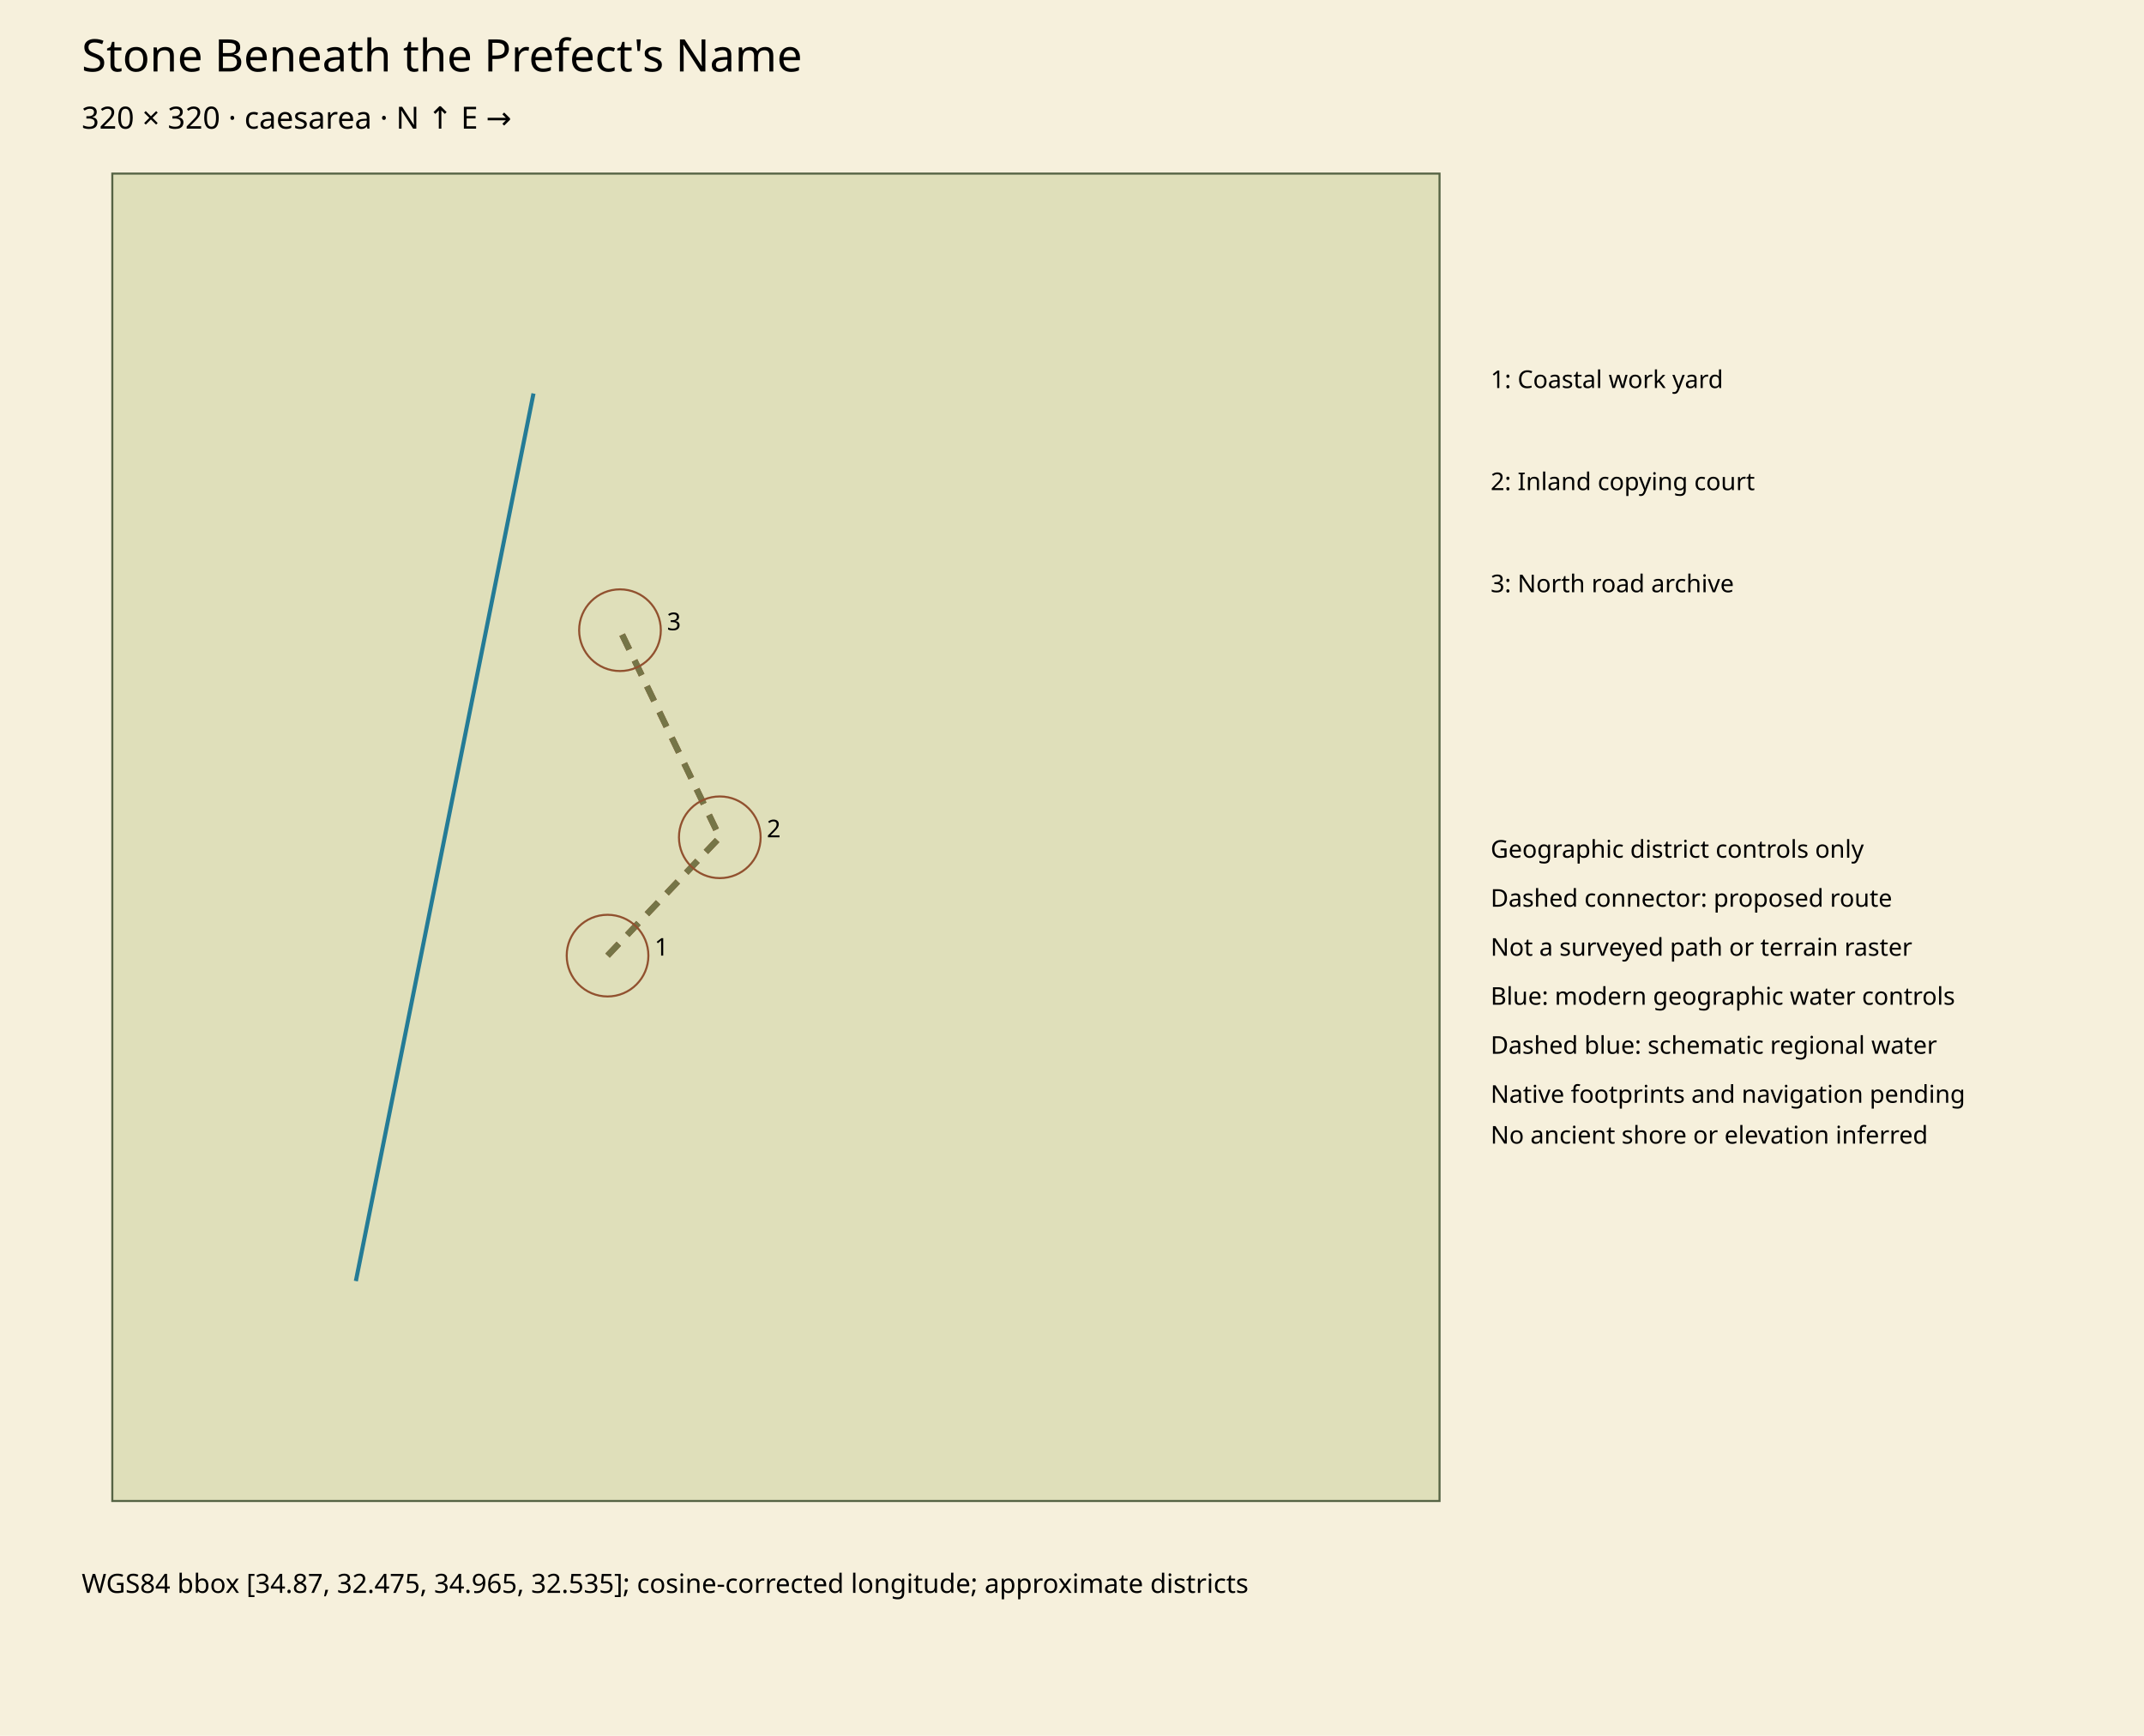
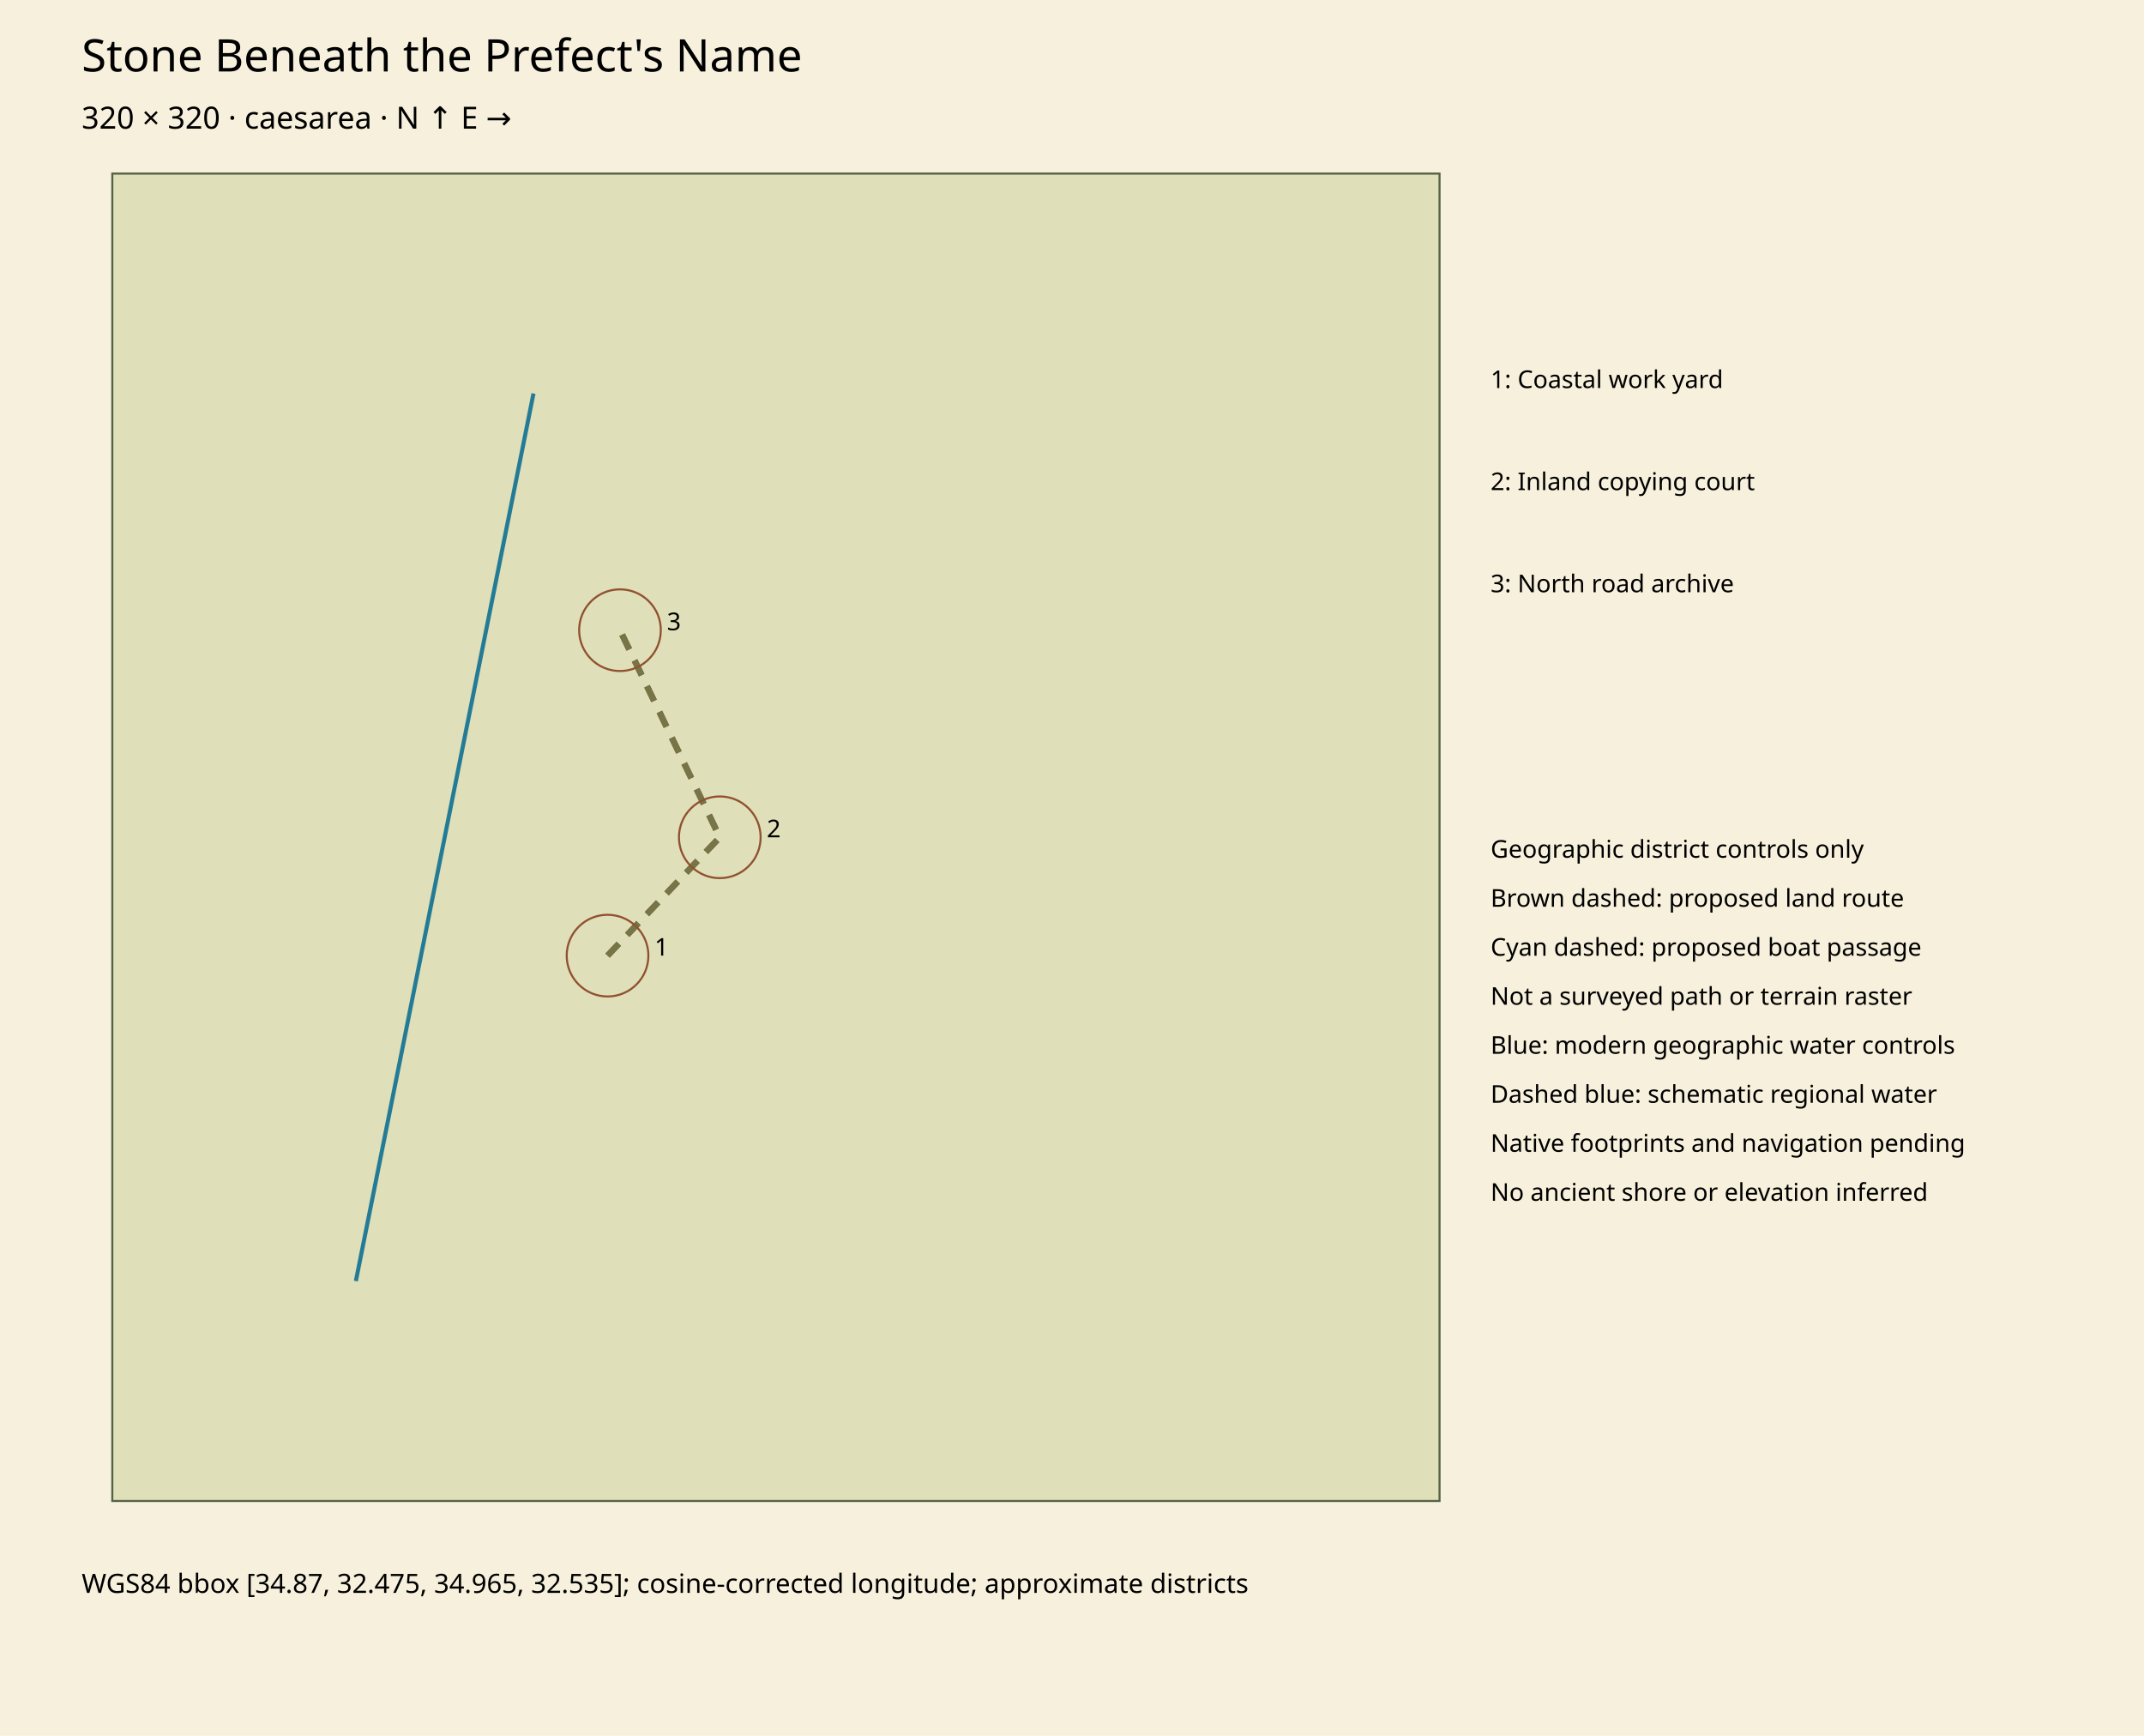
<svg xmlns="http://www.w3.org/2000/svg" viewBox="0 0 1050 850" role="img" aria-label="Stone Beneath the Prefect's Name geographic districts">
  <rect width="1050" height="850" fill="#f6f0dc" />
  <rect x="55" y="85" width="650" height="650" fill="#dfdfba" stroke="#556344" />
  <text x="40" y="35" font-family="sans-serif" font-size="22">Stone Beneath the Prefect's Name</text>
  <text x="40" y="63" font-family="sans-serif" font-size="15">320 × 320 · caesarea · N ↑ E →</text>
  <polyline points="261.27,192.69 174.28,627.31" fill="none" stroke="#247b96" stroke-width="2" />
  <polyline data-corridor="main" points="297.54,467.95 352.51,410.00 303.63,308.59" fill="none" stroke="#91512f" stroke-width="3" stroke-dasharray="8 6" />
  <polyline data-corridor="relief" points="297.54,467.95 352.51,410.00 303.63,308.59" fill="none" stroke="#757547" stroke-width="3" stroke-dasharray="8 6" />
  <circle cx="297.54" cy="467.95" r="20" fill="none" stroke="#91512f" />
  <text x="320.54" y="467.95" font-family="sans-serif">1</text>
  <text x="730" y="190" font-family="sans-serif" font-size="12">1: Coastal work yard</text>
  <circle cx="352.51" cy="410.00" r="20" fill="none" stroke="#91512f" />
  <text x="375.51" y="410.00" font-family="sans-serif">2</text>
  <text x="730" y="240" font-family="sans-serif" font-size="12">2: Inland copying court</text>
  <circle cx="303.63" cy="308.59" r="20" fill="none" stroke="#91512f" />
  <text x="326.63" y="308.59" font-family="sans-serif">3</text>
  <text x="730" y="290" font-family="sans-serif" font-size="12">3: North road archive</text>
  <text x="730" y="420" font-family="sans-serif" font-size="12">Geographic district controls only</text>
-   <text x="730" y="444" font-family="sans-serif" font-size="12">Dashed connector: proposed route</text>
-   <text x="730" y="468" font-family="sans-serif" font-size="12">Not a surveyed path or terrain raster</text>
-   <text x="730" y="492" font-family="sans-serif" font-size="12">Blue: modern geographic water controls</text>
-   <text x="730" y="516" font-family="sans-serif" font-size="12">Dashed blue: schematic regional water</text>
-   <text x="730" y="540" font-family="sans-serif" font-size="12">Native footprints and navigation pending</text>
-   <text x="730" y="560" font-family="sans-serif" font-size="12">No ancient shore or elevation inferred</text>
+   <text x="730" y="444" font-family="sans-serif" font-size="12">Brown dashed: proposed land route</text>
+   <text x="730" y="468" font-family="sans-serif" font-size="12">Cyan dashed: proposed boat passage</text>
+   <text x="730" y="492" font-family="sans-serif" font-size="12">Not a surveyed path or terrain raster</text>
+   <text x="730" y="516" font-family="sans-serif" font-size="12">Blue: modern geographic water controls</text>
+   <text x="730" y="540" font-family="sans-serif" font-size="12">Dashed blue: schematic regional water</text>
+   <text x="730" y="564" font-family="sans-serif" font-size="12">Native footprints and navigation pending</text>
+   <text x="730" y="588" font-family="sans-serif" font-size="12">No ancient shore or elevation inferred</text>
  <text x="40" y="780" font-family="sans-serif" font-size="13">WGS84 bbox [34.87, 32.475, 34.965, 32.535]; cosine-corrected longitude; approximate districts</text>
</svg>
